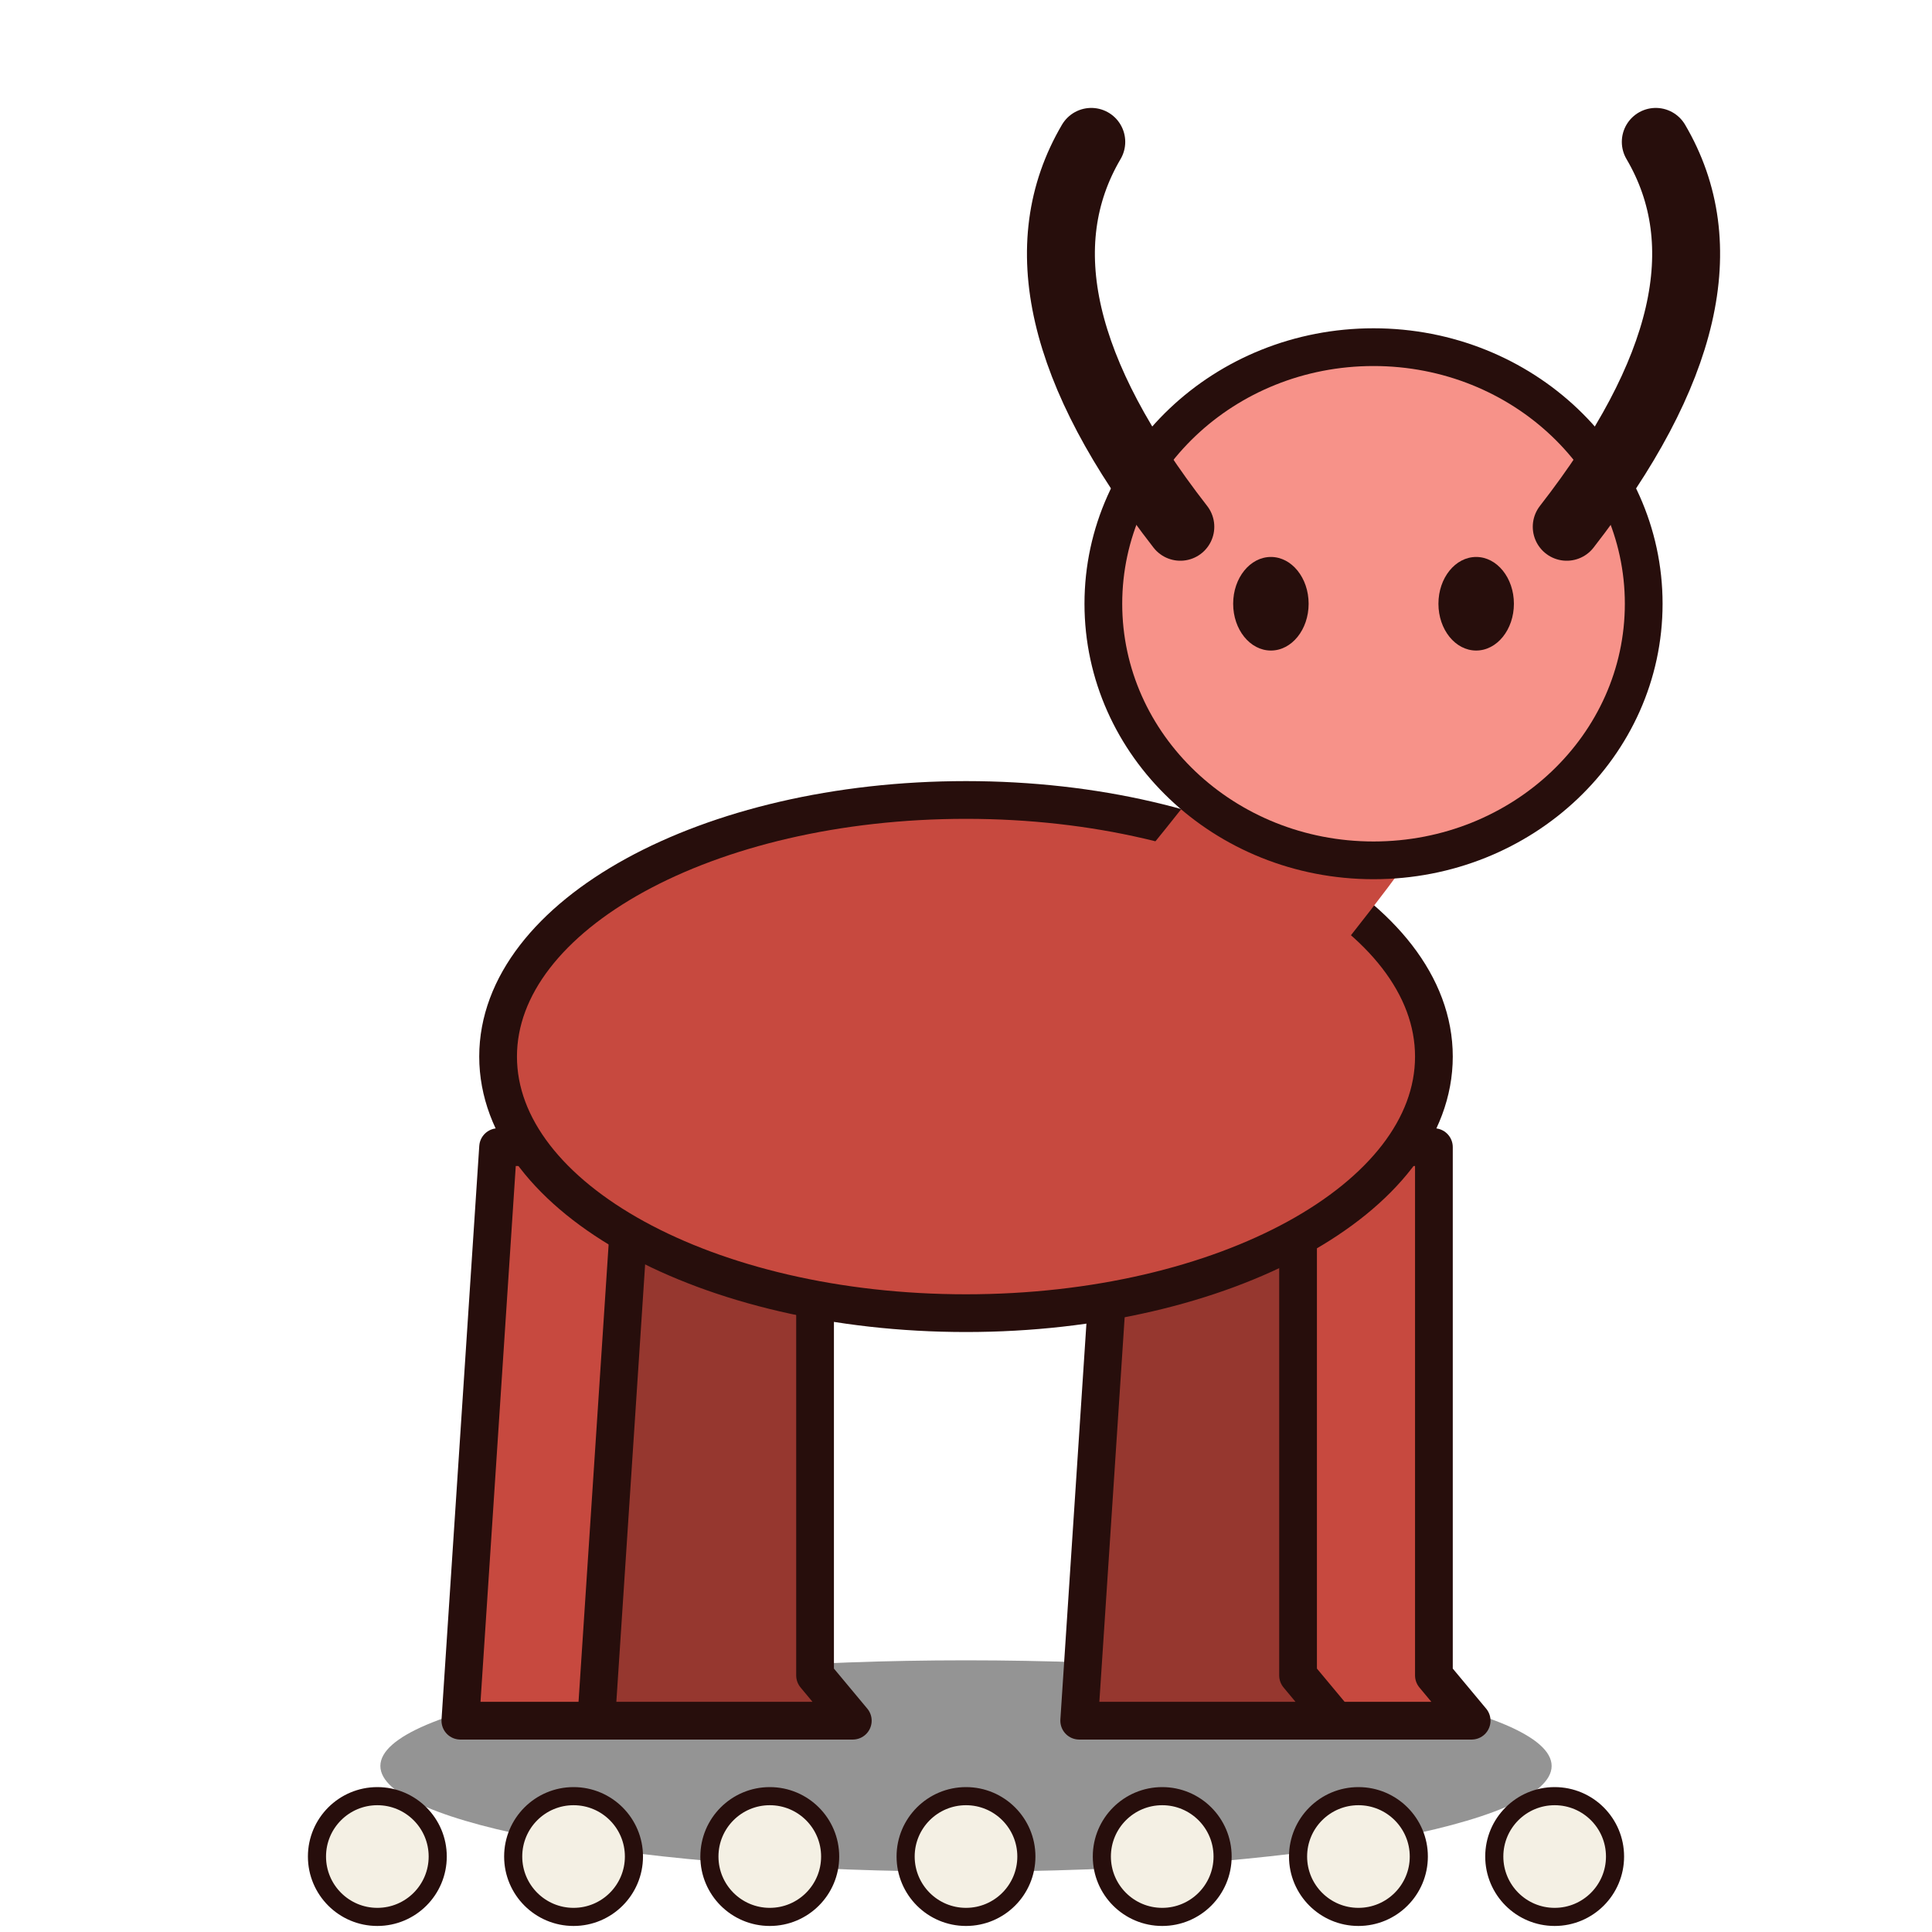
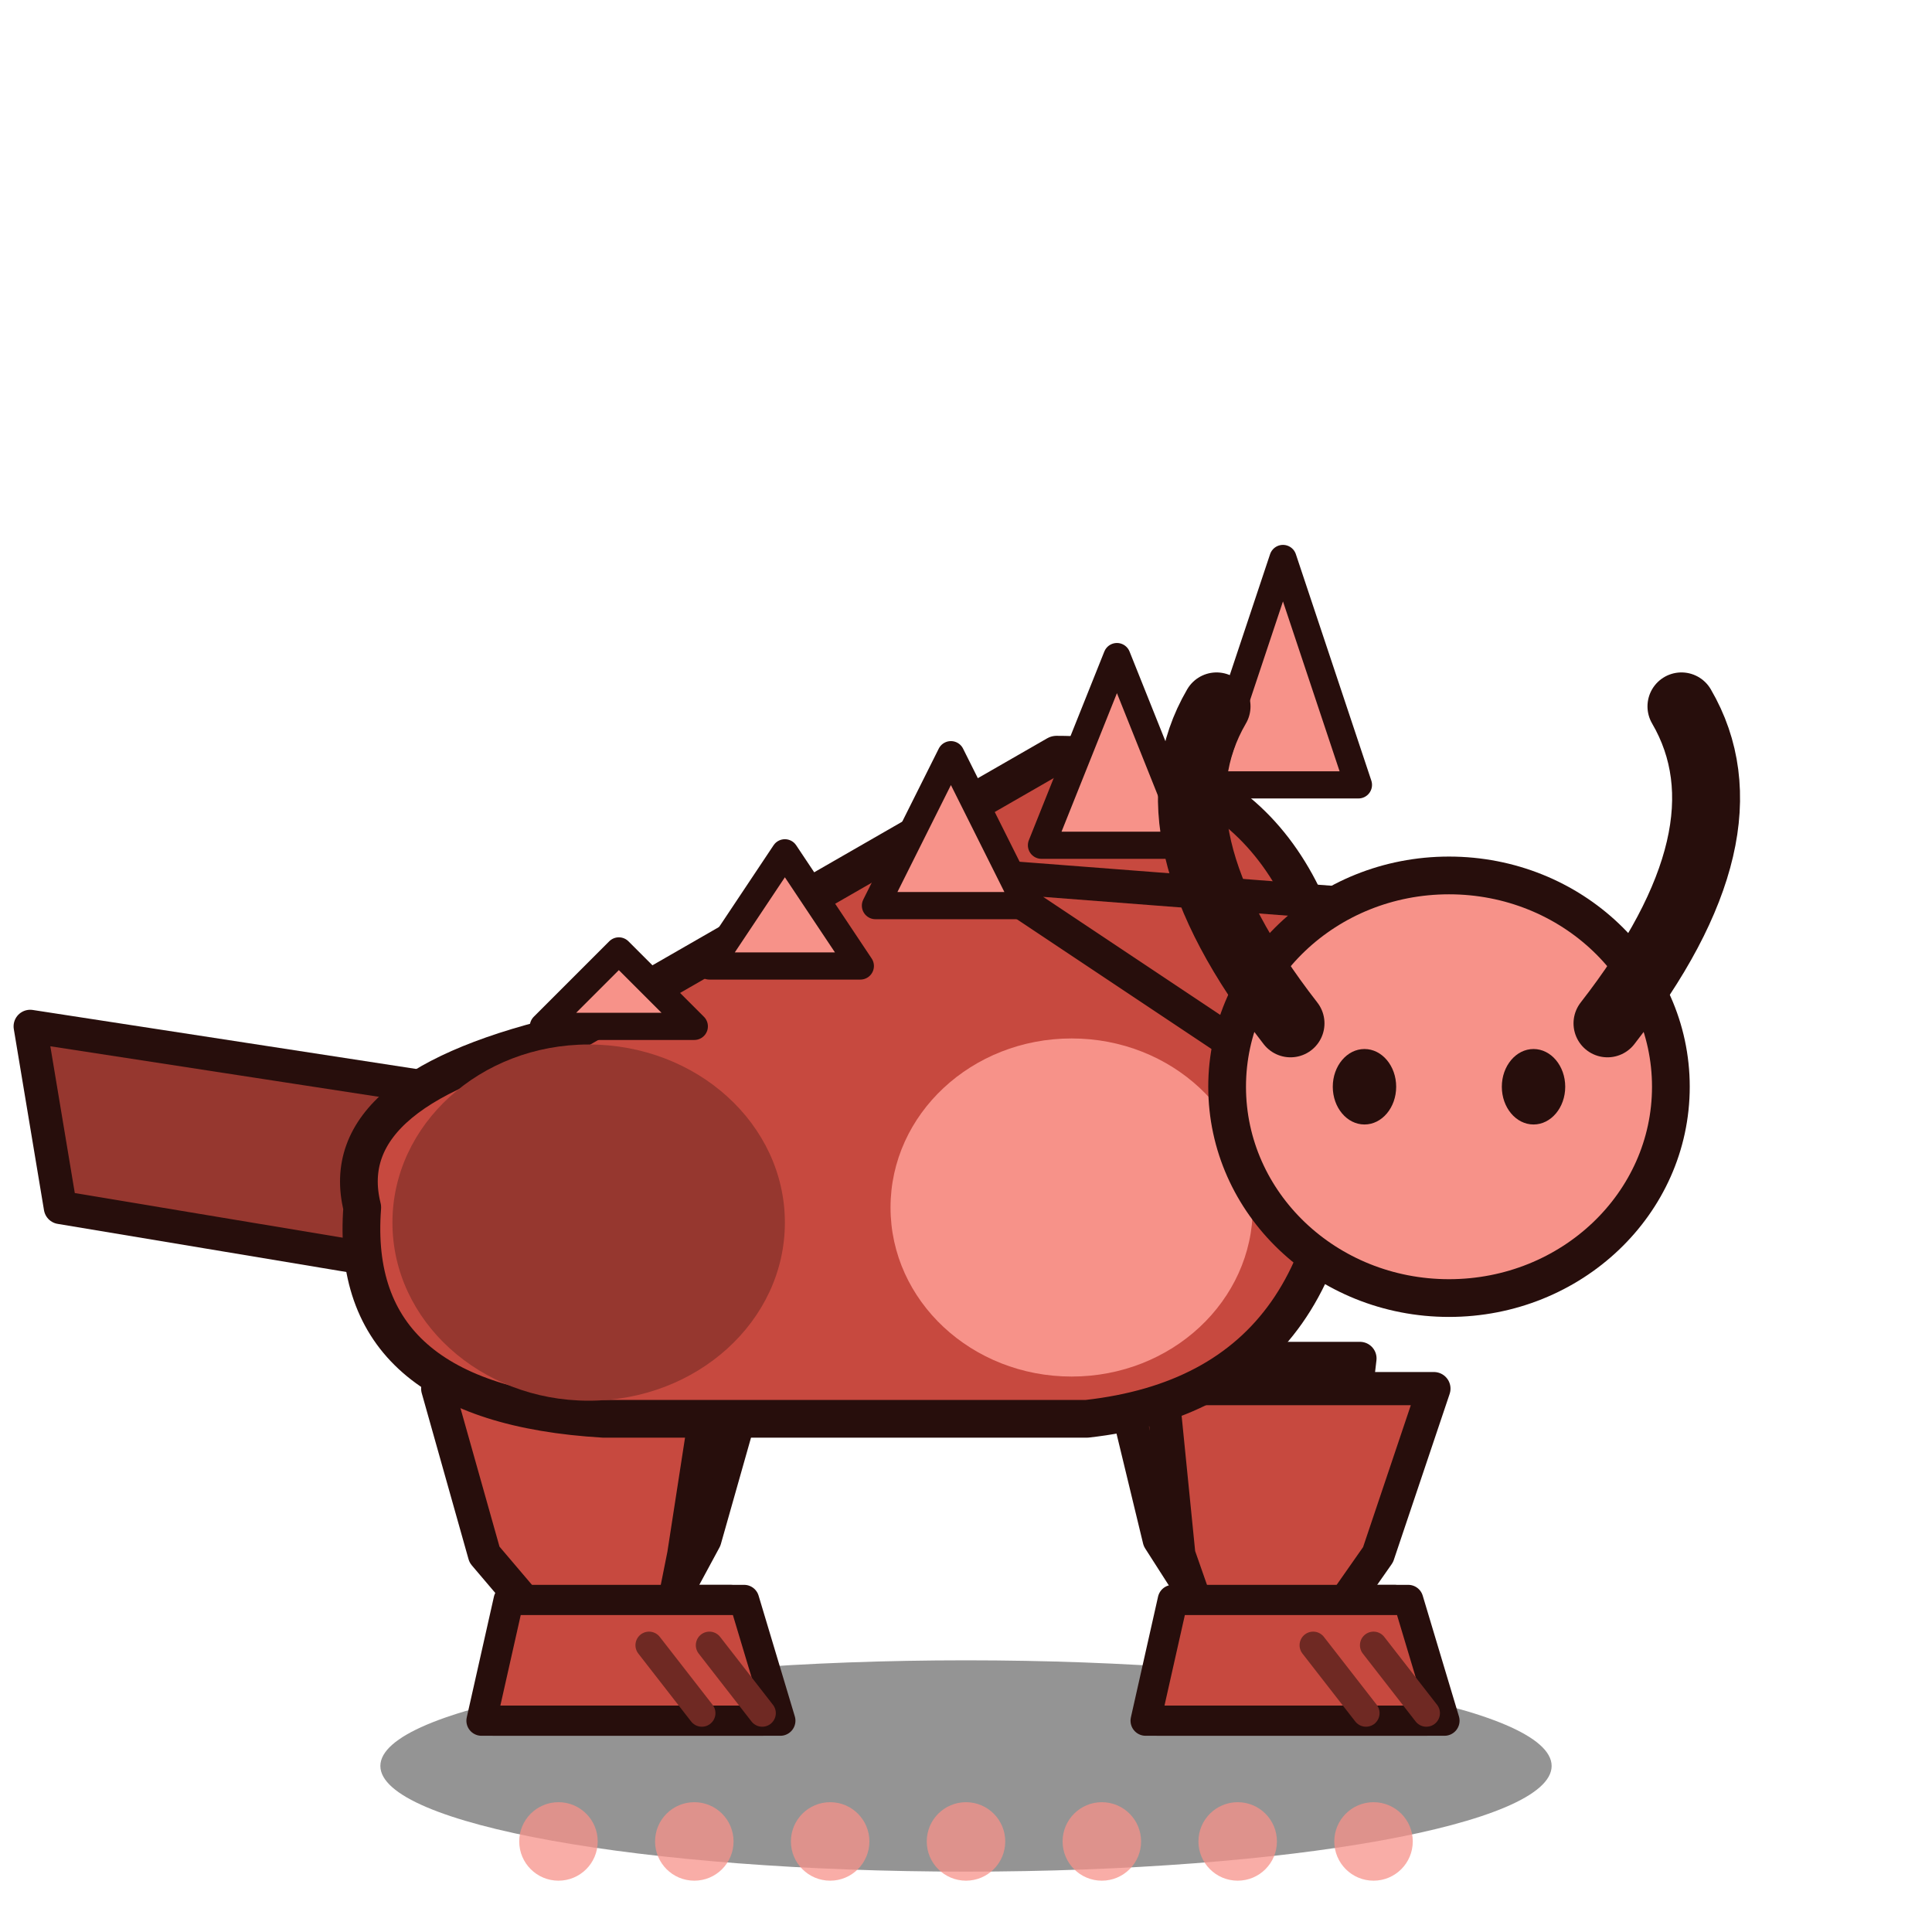
<svg xmlns="http://www.w3.org/2000/svg" viewBox="0 0 128 128" width="128" height="128">
  <ellipse cx="64.0" cy="117.0" rx="38.8" ry="7" fill="#000" opacity="0.42" />
  <g transform="translate(64.0,114.0) scale(1.00) translate(-64.0,-114.0)">
-     <polygon points="33.0,76.0 45.0,76.0 45.0,111.0 47.5,114.0 30.5,114.0" fill="#c7493f" stroke="#270e0c" stroke-width="2.5" stroke-linejoin="round" />
-     <polygon points="83.0,76.0 95.0,76.0 95.0,111.0 97.5,114.0 80.5,114.0" fill="#c7493f" stroke="#270e0c" stroke-width="2.5" stroke-linejoin="round" />
-     <polygon points="42.0,76.0 54.0,76.0 54.0,111.0 56.5,114.0 39.5,114.0" fill="#96372f" stroke="#270e0c" stroke-width="2.5" stroke-linejoin="round" />
-     <polygon points="74.0,76.0 86.0,76.0 86.0,111.0 88.5,114.0 71.5,114.0" fill="#96372f" stroke="#270e0c" stroke-width="2.5" stroke-linejoin="round" />
-     <ellipse cx="64.0" cy="70.0" rx="31.0" ry="17.0" fill="#c7493f" stroke="#270e0c" stroke-width="2.5" />
-     <path d="M 79.5 63.2 Q 93.5 46.2 88.0 50.0" fill="none" stroke="#c7493f" stroke-width="14.0" stroke-linecap="round" stroke-linejoin="round" />
-     <ellipse cx="91.0" cy="40.0" rx="17.9" ry="17.0" fill="#f79289" stroke="#270e0c" stroke-width="2.5" />
-     <path d="M 78.2 34.9 q -11.9 -15.3 -5.9 -25.5" fill="none" stroke="#270e0c" stroke-width="4.5" stroke-linejoin="round" stroke-linecap="round" />
-     <ellipse cx="84.2" cy="40.0" rx="2.5" ry="3.1" fill="#270e0c" />
-     <path d="M 103.8 34.9 q 11.9 -15.3 5.9 -25.5" fill="none" stroke="#270e0c" stroke-width="4.5" stroke-linejoin="round" stroke-linecap="round" />
-     <ellipse cx="97.8" cy="40.0" rx="2.5" ry="3.1" fill="#270e0c" />
+     <polygon points="33.9,90.0 50.1,90.0 46.7,102.0 44.0,107.0 36.0,107.0 34.8,102.0" fill="#96372f" stroke="#270e0c" stroke-width="2.2" stroke-linejoin="round" />
+     <polygon points="34.3,106.0 48.4,106.0 50.5,114.0 32.7,114.0" fill="#96372f" stroke="#270e0c" stroke-width="2.0" stroke-linejoin="round" />
+     <path d="M 42.7 109.0 l 3.5 4.5" fill="none" stroke="#6f2923" stroke-width="1.8" stroke-linecap="round" stroke-linejoin="round" />
+     <path d="M 46.7 109.0 l 3.5 4.5" fill="none" stroke="#6f2923" stroke-width="1.8" stroke-linecap="round" stroke-linejoin="round" />
+     <polygon points="73.9,90.0 90.1,90.0 88.7,102.0 88.0,107.0 80.0,107.0 76.8,102.0" fill="#96372f" stroke="#270e0c" stroke-width="2.2" stroke-linejoin="round" />
+     <polygon points="78.3,106.0 92.4,106.0 94.5,114.0 76.7,114.0" fill="#96372f" stroke="#270e0c" stroke-width="2.0" stroke-linejoin="round" />
+     <path d="M 86.7 109.0 l 3.5 4.5" fill="none" stroke="#6f2923" stroke-width="1.8" stroke-linecap="round" stroke-linejoin="round" />
+     <path d="M 90.7 109.0 l 3.5 4.5" fill="none" stroke="#6f2923" stroke-width="1.8" stroke-linecap="round" stroke-linejoin="round" />
+     <polygon points="29.0,92.0 47.0,92.0 45.3,103.0 44.5,107.0 35.5,107.0 32.1,103.0" fill="#c7493f" stroke="#270e0c" stroke-width="2.2" stroke-linejoin="round" />
+     <polygon points="33.7,106.0 49.3,106.0 51.7,114.0 31.9,114.0" fill="#c7493f" stroke="#270e0c" stroke-width="2.0" stroke-linejoin="round" />
+     <path d="M 43.0 109.0 l 3.5 4.5" fill="none" stroke="#6f2923" stroke-width="1.8" stroke-linecap="round" stroke-linejoin="round" />
+     <path d="M 47.0 109.0 l 3.5 4.5" fill="none" stroke="#6f2923" stroke-width="1.8" stroke-linecap="round" stroke-linejoin="round" />
+     <polygon points="77.0,92.0 95.0,92.0 91.3,103.0 88.5,107.0 79.5,107.0 78.1,103.0" fill="#c7493f" stroke="#270e0c" stroke-width="2.2" stroke-linejoin="round" />
+     <polygon points="77.7,106.0 93.3,106.0 95.7,114.0 75.9,114.0" fill="#c7493f" stroke="#270e0c" stroke-width="2.0" stroke-linejoin="round" />
+     <path d="M 87.0 109.0 l 3.5 4.5" fill="none" stroke="#6f2923" stroke-width="1.8" stroke-linecap="round" stroke-linejoin="round" />
+     <path d="M 91.0 109.0 l 3.5 4.5" fill="none" stroke="#6f2923" stroke-width="1.8" stroke-linecap="round" stroke-linejoin="round" />
+     <polygon points="28.0,72.0 2.0,68.0 4.0,80.0 28.0,84.0" fill="#96372f" stroke="#270e0c" stroke-width="2.2" stroke-linejoin="round" />
+     <path d="M 24.0 80.0 Q 22.0 72.0 38.0 68.4 L 70.0 50.0 Q 87.0 50.0 89.0 69.8 Q 90.0 92.0 72.0 94.0 L 40.0 94.0 Q 23.0 93.0 24.0 80.0 Z" fill="#c7493f" stroke="#270e0c" stroke-width="2.5" stroke-linejoin="round" stroke-linecap="round" />
+     <ellipse cx="39.0" cy="81.0" rx="13.0" ry="11.8" fill="#96372f" />
+     <ellipse cx="71.0" cy="80.0" rx="12.0" ry="11.2" fill="#f79289" />
+     <polygon points="65.0,58.0 91.0,60.0 106.0,76.0 86.0,72.0" fill="#c7493f" stroke="#270e0c" stroke-width="2.2" stroke-linejoin="round" />
+     <polygon points="36.0,68.0 41.0,63.0 46.0,68.0" fill="#f79289" stroke="#270e0c" stroke-width="1.8" stroke-linejoin="round" />
+     <polygon points="47.0,64.0 52.0,56.5 57.0,64.0" fill="#f79289" stroke="#270e0c" stroke-width="1.8" stroke-linejoin="round" />
+     <polygon points="58.0,60.0 63.0,50.0 68.0,60.0" fill="#f79289" stroke="#270e0c" stroke-width="1.8" stroke-linejoin="round" />
+     <polygon points="69.0,56.0 74.0,43.5 79.0,56.0" fill="#f79289" stroke="#270e0c" stroke-width="1.8" stroke-linejoin="round" />
+     <polygon points="80.0,52.0 85.0,37.0 90.0,52.0" fill="#f79289" stroke="#270e0c" stroke-width="1.8" stroke-linejoin="round" />
+     <ellipse cx="96.0" cy="72.0" rx="14.7" ry="14.0" fill="#f79289" stroke="#270e0c" stroke-width="2.5" />
+     <path d="M 85.5 67.8 q -9.8 -12.6 -4.9 -21.0" fill="none" stroke="#270e0c" stroke-width="4.5" stroke-linejoin="round" stroke-linecap="round" />
+     <ellipse cx="90.4" cy="72.0" rx="2.1" ry="2.5" fill="#270e0c" />
+     <path d="M 106.5 67.8 q 9.8 -12.6 4.9 -21.0" fill="none" stroke="#270e0c" stroke-width="4.5" stroke-linejoin="round" stroke-linecap="round" />
+     <ellipse cx="101.6" cy="72.0" rx="2.1" ry="2.5" fill="#270e0c" />
  </g>
-   <circle cx="25.0" cy="123.0" r="4.0" fill="#f4f0e4" stroke="#270e0c" stroke-width="1.2" />
-   <circle cx="38.0" cy="123.0" r="4.0" fill="#f4f0e4" stroke="#270e0c" stroke-width="1.2" />
-   <circle cx="51.0" cy="123.0" r="4.0" fill="#f4f0e4" stroke="#270e0c" stroke-width="1.2" />
-   <circle cx="64.0" cy="123.0" r="4.0" fill="#f4f0e4" stroke="#270e0c" stroke-width="1.2" />
-   <circle cx="77.0" cy="123.0" r="4.0" fill="#f4f0e4" stroke="#270e0c" stroke-width="1.2" />
-   <circle cx="90.0" cy="123.0" r="4.0" fill="#f4f0e4" stroke="#270e0c" stroke-width="1.2" />
-   <circle cx="103.0" cy="123.0" r="4.0" fill="#f4f0e4" stroke="#270e0c" stroke-width="1.2" />
+   <circle cx="37.0" cy="122.0" r="2.6" fill="#f79289" opacity="0.75" />
+   <circle cx="46.0" cy="122.0" r="2.6" fill="#f79289" opacity="0.75" />
+   <circle cx="55.0" cy="122.0" r="2.6" fill="#f79289" opacity="0.75" />
+   <circle cx="64.0" cy="122.0" r="2.6" fill="#f79289" opacity="0.75" />
+   <circle cx="73.0" cy="122.0" r="2.6" fill="#f79289" opacity="0.75" />
+   <circle cx="82.0" cy="122.0" r="2.6" fill="#f79289" opacity="0.75" />
+   <circle cx="91.0" cy="122.0" r="2.6" fill="#f79289" opacity="0.75" />
</svg>
